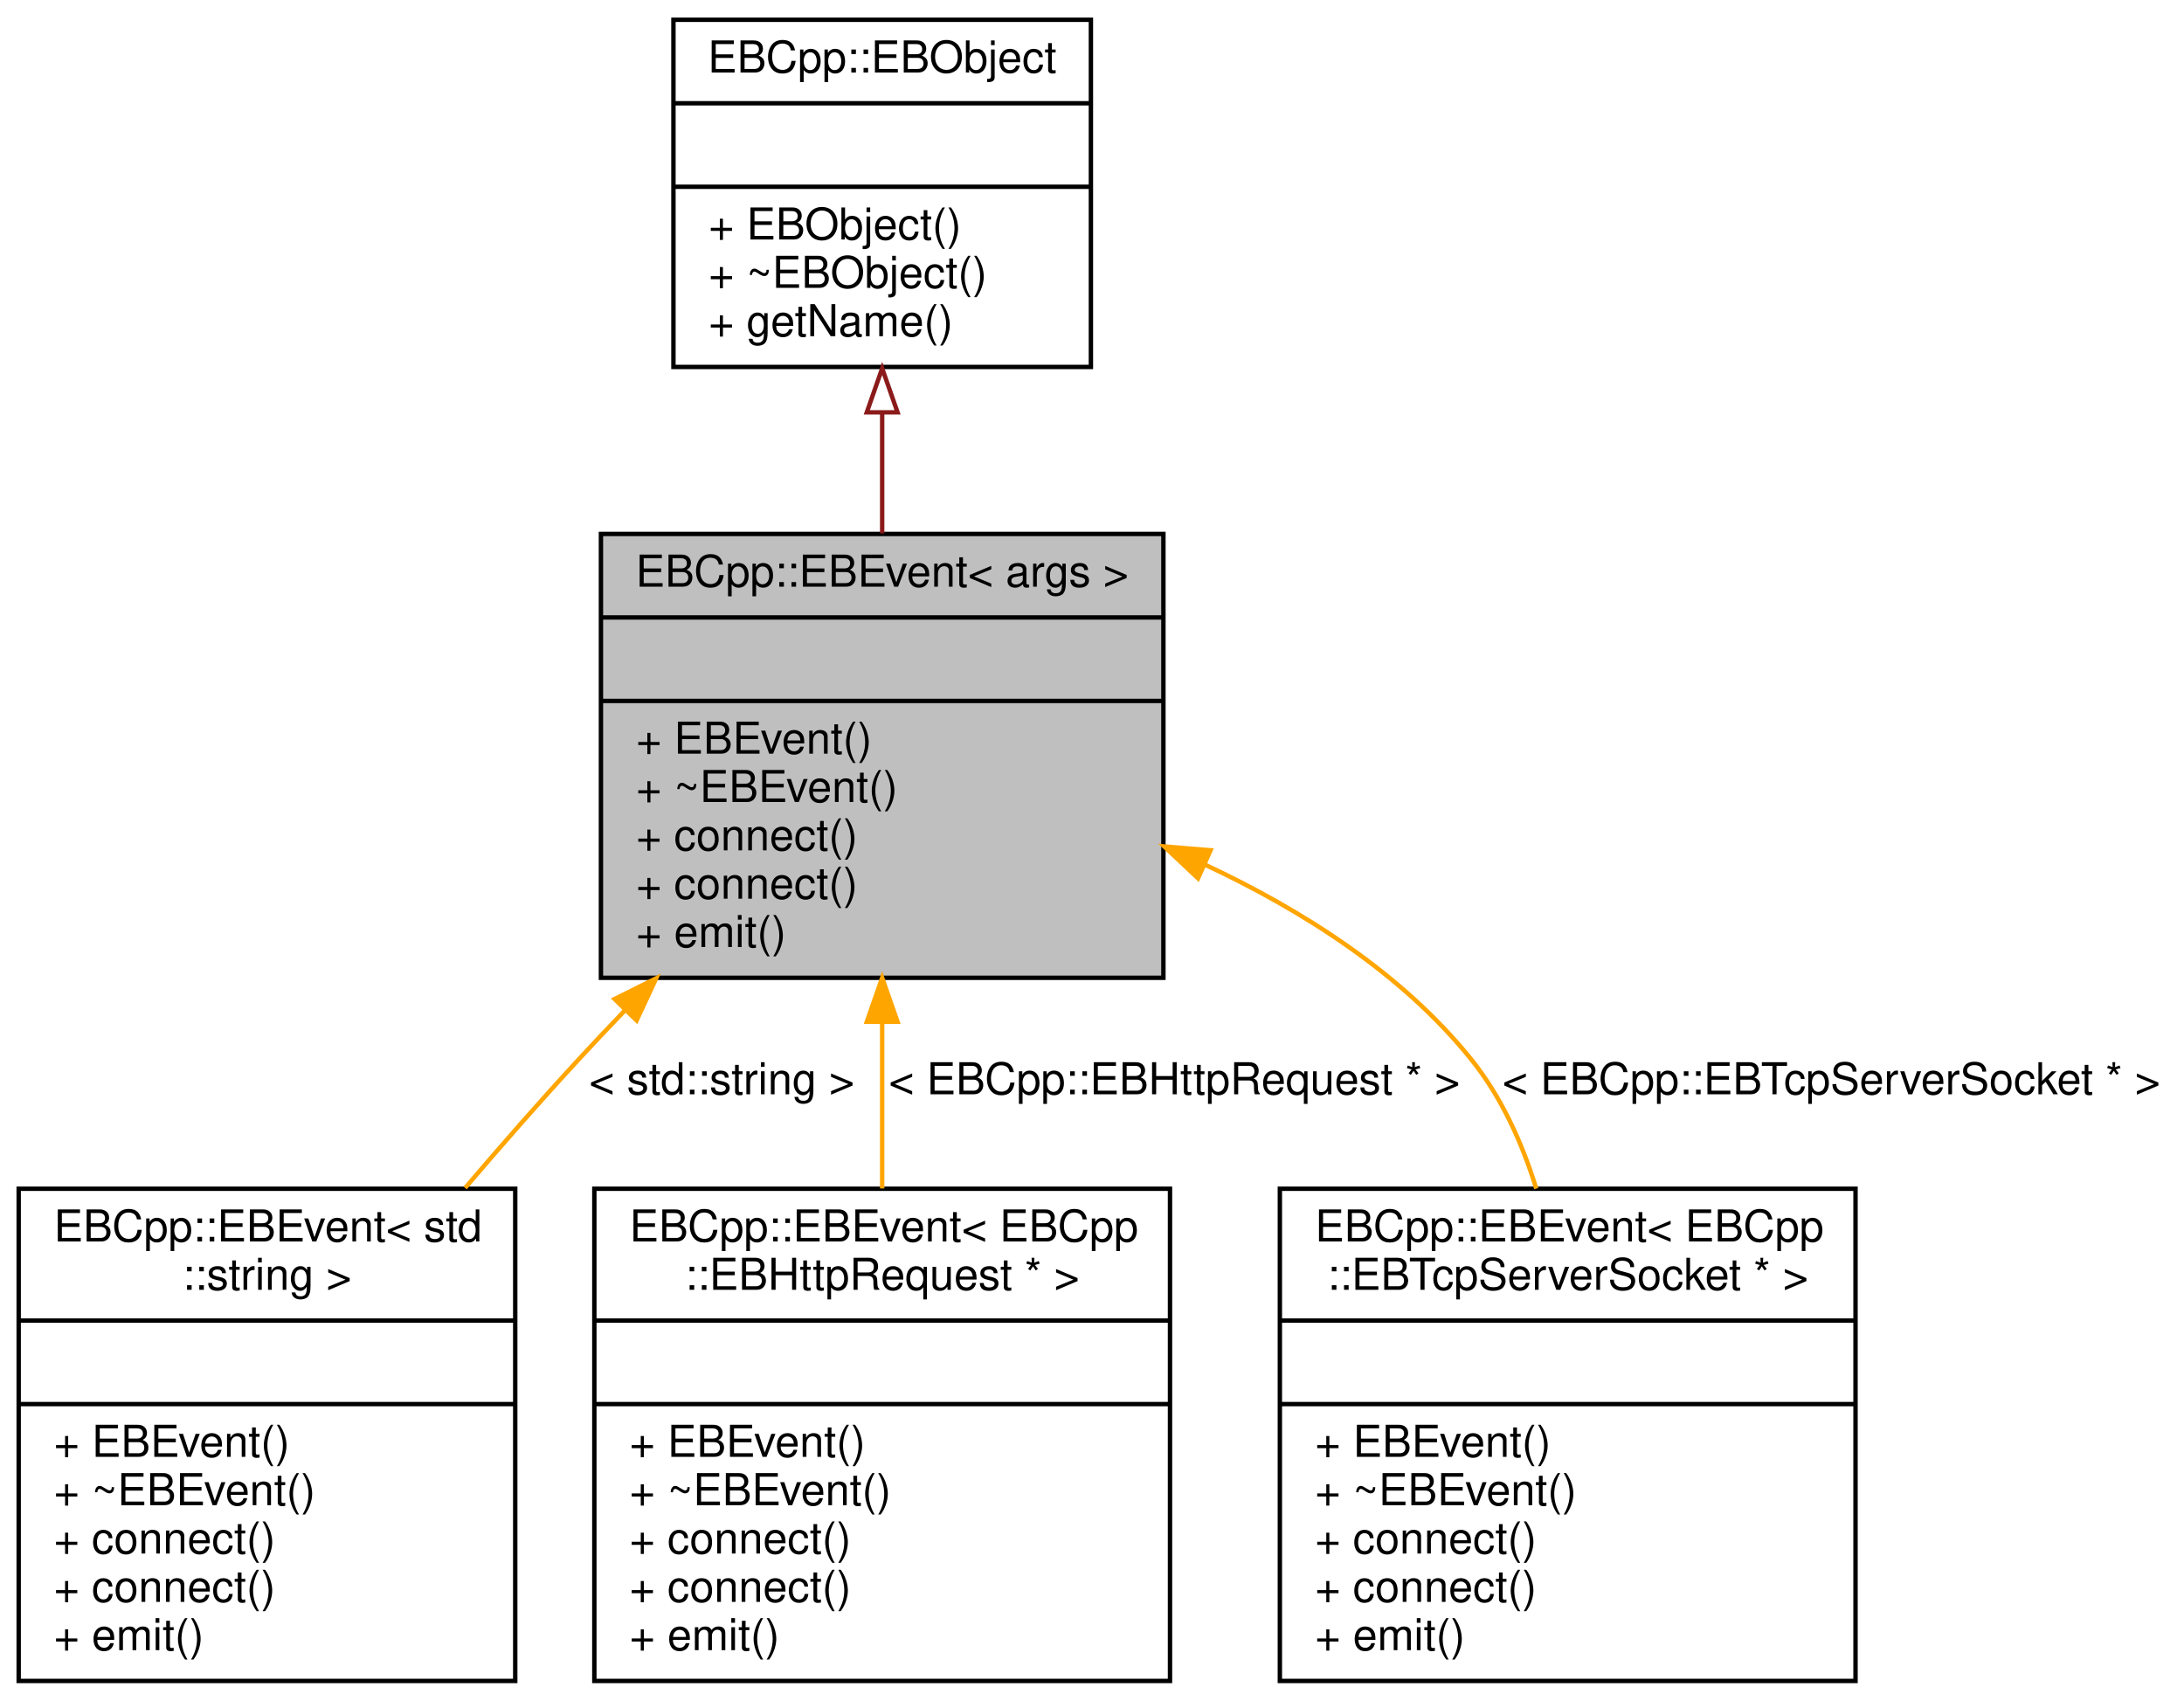
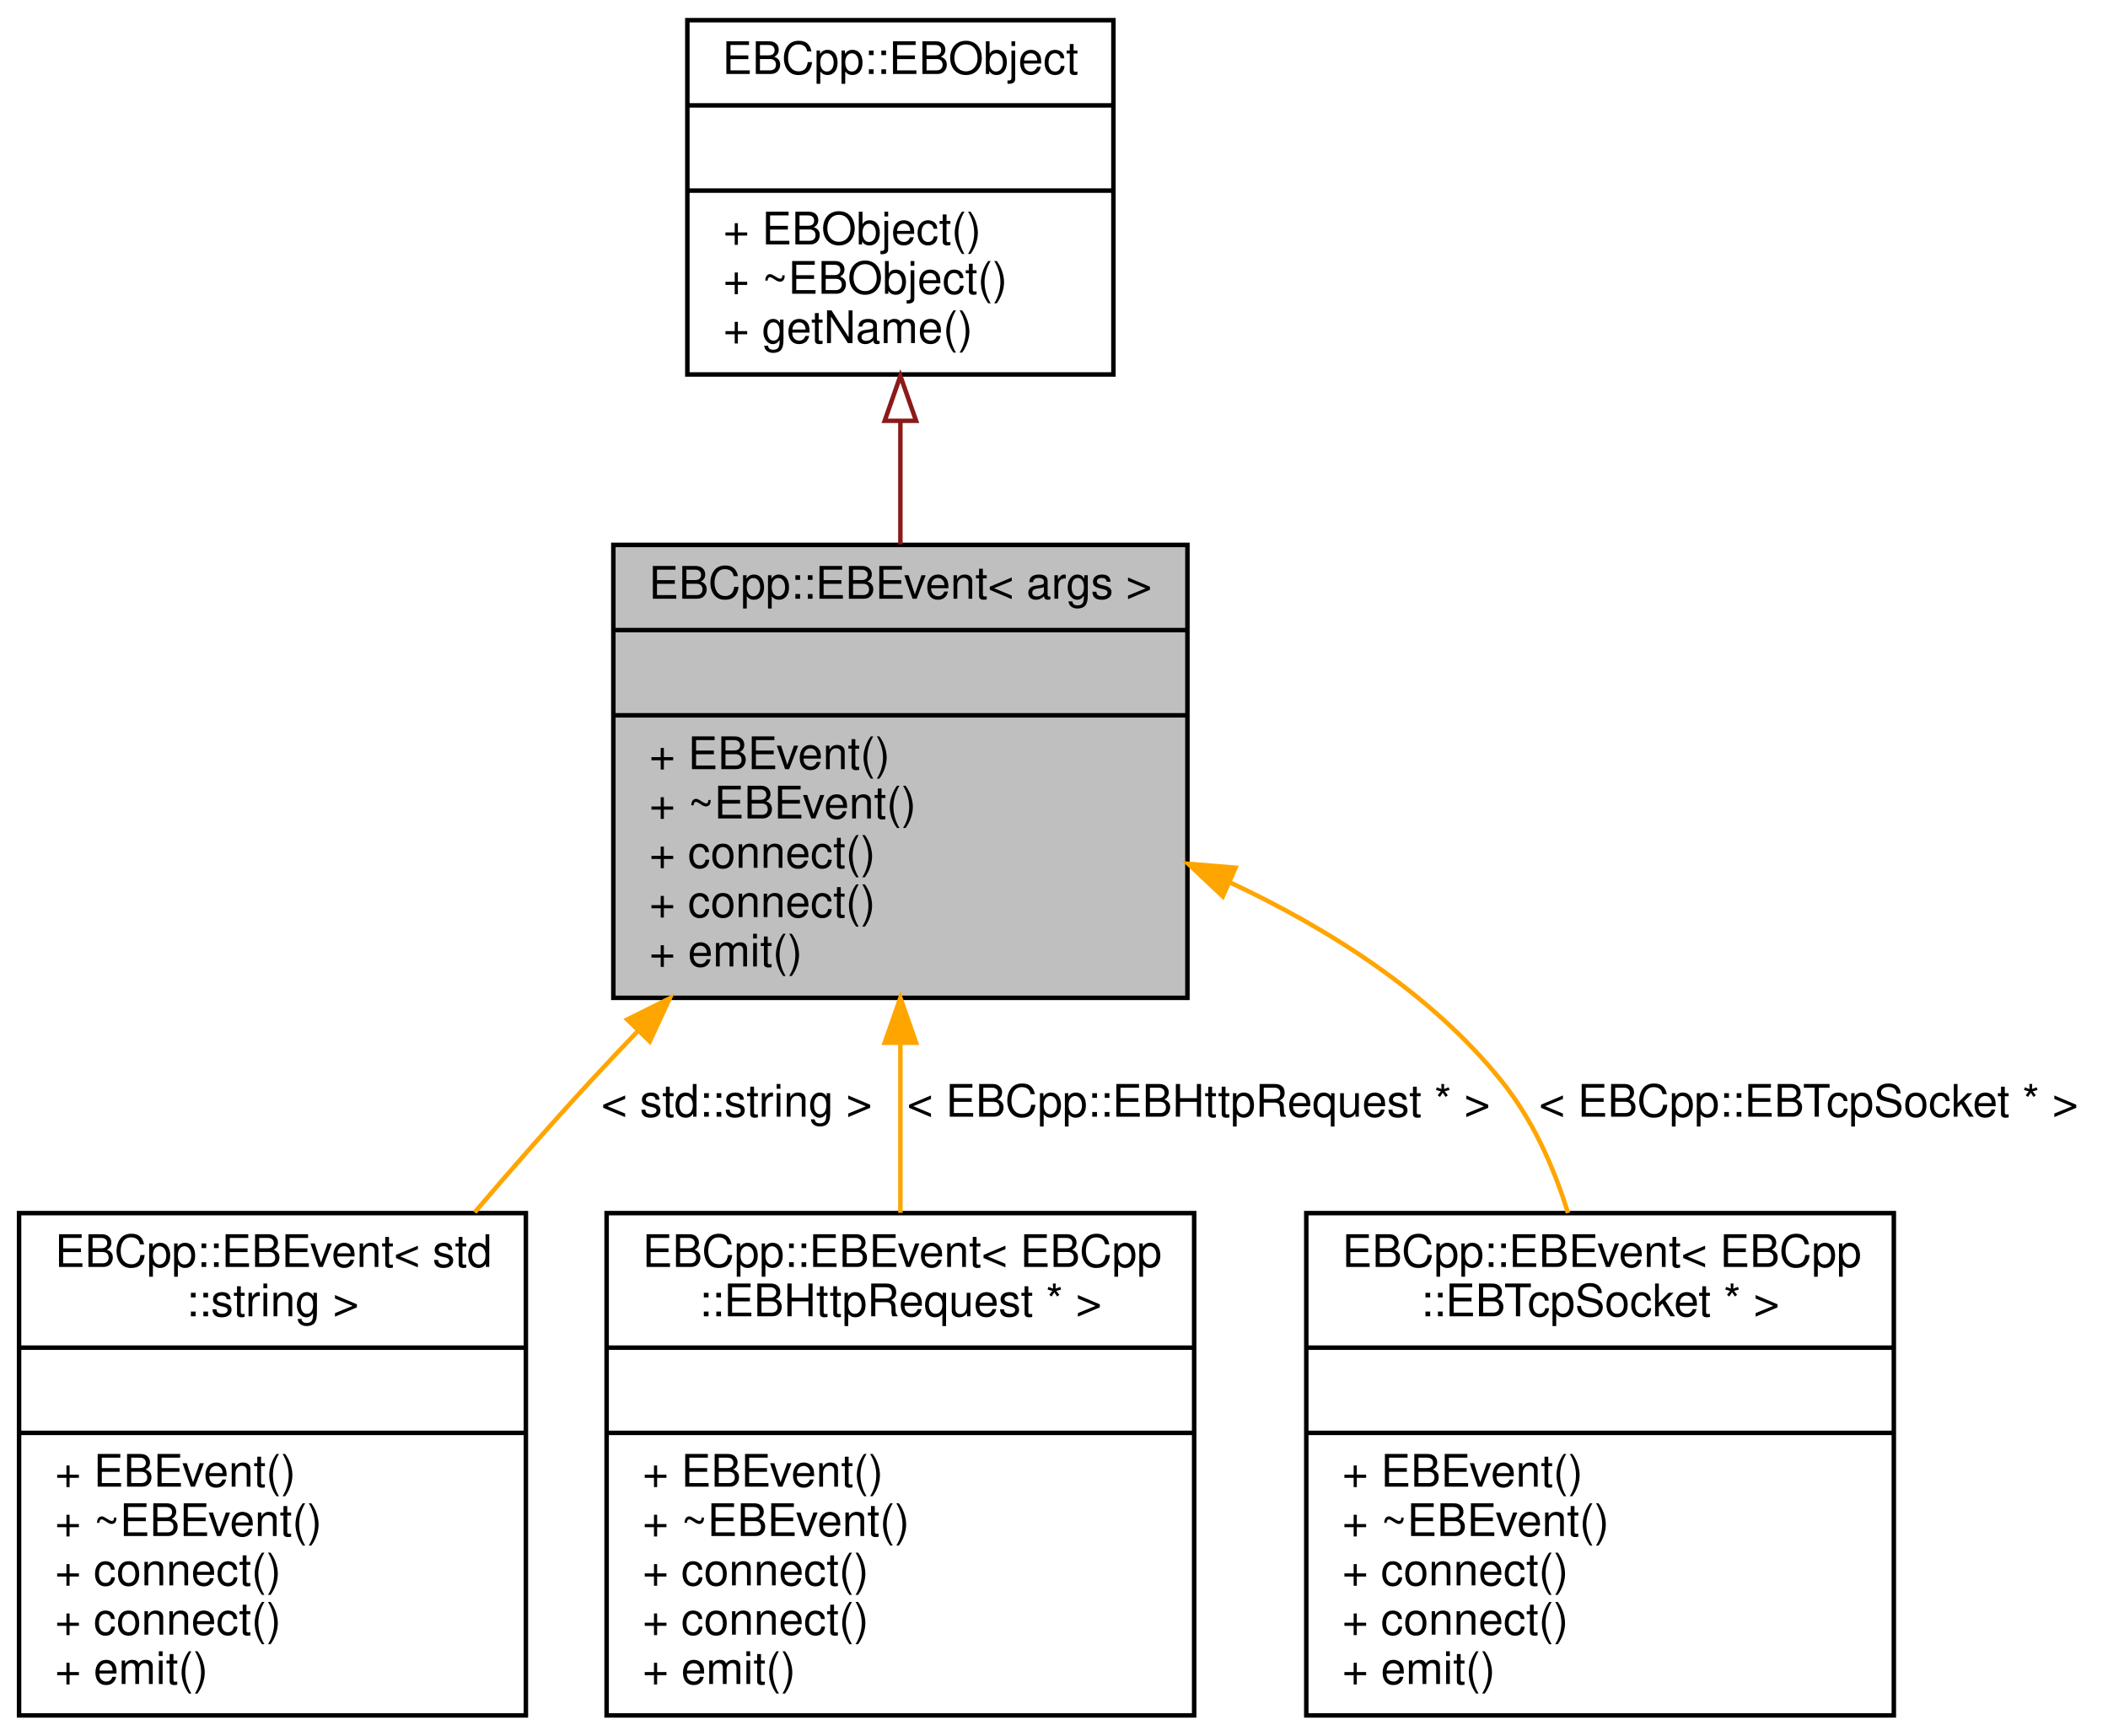
- <svg xmlns="http://www.w3.org/2000/svg" xmlns:xlink="http://www.w3.org/1999/xlink" width="497pt" height="387pt" viewBox="0.00 0.00 496.50 387.00">
+ <svg xmlns="http://www.w3.org/2000/svg" xmlns:xlink="http://www.w3.org/1999/xlink" width="470pt" height="387pt" viewBox="0.00 0.00 469.50 387.00">
  <g id="graph0" class="graph" transform="scale(1 1) rotate(0) translate(4 383)">
    <g id="node1" class="node">
      <g id="a_node1">
        <a xlink:title="This objects handles an event.">
          <polygon fill="#bfbfbf" stroke="black" points="132.5,-160.5 132.5,-261.5 260.5,-261.5 260.5,-160.5 132.5,-160.5" />
          <text text-anchor="middle" x="196.5" y="-249.5" font-family="Helvetica,sans-Serif" font-size="10.00">EBCpp::EBEvent&lt; args &gt;</text>
          <polyline fill="none" stroke="black" points="132.5,-242.5 260.5,-242.5 " />
          <text text-anchor="middle" x="196.5" y="-230.5" font-family="Helvetica,sans-Serif" font-size="10.00"> </text>
          <polyline fill="none" stroke="black" points="132.5,-223.5 260.5,-223.5 " />
          <text text-anchor="start" x="140.5" y="-211.5" font-family="Helvetica,sans-Serif" font-size="10.00">+ EBEvent()</text>
          <text text-anchor="start" x="140.5" y="-200.5" font-family="Helvetica,sans-Serif" font-size="10.00">+ ~EBEvent()</text>
          <text text-anchor="start" x="140.5" y="-189.5" font-family="Helvetica,sans-Serif" font-size="10.00">+ connect()</text>
          <text text-anchor="start" x="140.5" y="-178.5" font-family="Helvetica,sans-Serif" font-size="10.00">+ connect()</text>
          <text text-anchor="start" x="140.5" y="-167.5" font-family="Helvetica,sans-Serif" font-size="10.00">+ emit()</text>
        </a>
      </g>
    </g>
    <g id="node3" class="node">
      <g id="a_node3">
        <a xlink:href="class_e_b_cpp_1_1_e_b_event.html" target="_top" xlink:title=" ">
          <polygon fill="none" stroke="black" points="0,-0.5 0,-112.5 113,-112.5 113,-0.5 0,-0.5" />
          <text text-anchor="start" x="8" y="-100.5" font-family="Helvetica,sans-Serif" font-size="10.00">EBCpp::EBEvent&lt; std</text>
          <text text-anchor="middle" x="56.5" y="-89.5" font-family="Helvetica,sans-Serif" font-size="10.00">::string &gt;</text>
          <polyline fill="none" stroke="black" points="0,-82.5 113,-82.5 " />
          <text text-anchor="middle" x="56.5" y="-70.5" font-family="Helvetica,sans-Serif" font-size="10.00"> </text>
          <polyline fill="none" stroke="black" points="0,-63.5 113,-63.5 " />
          <text text-anchor="start" x="8" y="-51.5" font-family="Helvetica,sans-Serif" font-size="10.00">+ EBEvent()</text>
          <text text-anchor="start" x="8" y="-40.5" font-family="Helvetica,sans-Serif" font-size="10.00">+ ~EBEvent()</text>
          <text text-anchor="start" x="8" y="-29.5" font-family="Helvetica,sans-Serif" font-size="10.00">+ connect()</text>
          <text text-anchor="start" x="8" y="-18.5" font-family="Helvetica,sans-Serif" font-size="10.00">+ connect()</text>
          <text text-anchor="start" x="8" y="-7.5" font-family="Helvetica,sans-Serif" font-size="10.00">+ emit()</text>
        </a>
      </g>
    </g>
    <g id="edge2" class="edge">
      <path fill="none" stroke="orange" d="M138.07,-153.2C134.46,-149.44 130.91,-145.69 127.5,-142 118.92,-132.71 110.04,-122.59 101.6,-112.69" />
      <polygon fill="orange" stroke="orange" points="135.6,-155.67 145.08,-160.39 140.62,-150.79 135.6,-155.67" />
      <text text-anchor="middle" x="160" y="-134" font-family="Helvetica,sans-Serif" font-size="10.00"> &lt; std::string &gt;</text>
    </g>
    <g id="node4" class="node">
      <g id="a_node4">
        <a xlink:href="class_e_b_cpp_1_1_e_b_event.html" target="_top" xlink:title=" ">
          <polygon fill="none" stroke="black" points="131,-0.5 131,-112.5 262,-112.5 262,-0.5 131,-0.5" />
          <text text-anchor="start" x="139" y="-100.5" font-family="Helvetica,sans-Serif" font-size="10.00">EBCpp::EBEvent&lt; EBCpp</text>
          <text text-anchor="middle" x="196.5" y="-89.5" font-family="Helvetica,sans-Serif" font-size="10.00">::EBHttpRequest * &gt;</text>
          <polyline fill="none" stroke="black" points="131,-82.5 262,-82.5 " />
          <text text-anchor="middle" x="196.5" y="-70.5" font-family="Helvetica,sans-Serif" font-size="10.00"> </text>
          <polyline fill="none" stroke="black" points="131,-63.5 262,-63.5 " />
          <text text-anchor="start" x="139" y="-51.5" font-family="Helvetica,sans-Serif" font-size="10.00">+ EBEvent()</text>
          <text text-anchor="start" x="139" y="-40.5" font-family="Helvetica,sans-Serif" font-size="10.00">+ ~EBEvent()</text>
          <text text-anchor="start" x="139" y="-29.5" font-family="Helvetica,sans-Serif" font-size="10.00">+ connect()</text>
          <text text-anchor="start" x="139" y="-18.5" font-family="Helvetica,sans-Serif" font-size="10.00">+ connect()</text>
          <text text-anchor="start" x="139" y="-7.5" font-family="Helvetica,sans-Serif" font-size="10.00">+ emit()</text>
        </a>
      </g>
    </g>
    <g id="edge3" class="edge">
      <path fill="none" stroke="orange" d="M196.5,-150.24C196.5,-137.83 196.5,-124.8 196.5,-112.57" />
      <polygon fill="orange" stroke="orange" points="193,-150.49 196.5,-160.49 200,-150.49 193,-150.49" />
      <text text-anchor="middle" x="263" y="-134" font-family="Helvetica,sans-Serif" font-size="10.00"> &lt; EBCpp::EBHttpRequest * &gt;</text>
    </g>
    <g id="node5" class="node">
      <g id="a_node5">
        <a xlink:href="class_e_b_cpp_1_1_e_b_event.html" target="_top" xlink:title=" ">
          <polygon fill="none" stroke="black" points="287,-0.5 287,-112.5 418,-112.5 418,-0.5 287,-0.5" />
          <text text-anchor="start" x="295" y="-100.5" font-family="Helvetica,sans-Serif" font-size="10.00">EBCpp::EBEvent&lt; EBCpp</text>
-           <text text-anchor="middle" x="352.5" y="-89.5" font-family="Helvetica,sans-Serif" font-size="10.00">::EBTcpServerSocket * &gt;</text>
+           <text text-anchor="middle" x="352.5" y="-89.5" font-family="Helvetica,sans-Serif" font-size="10.00">::EBTcpSocket * &gt;</text>
          <polyline fill="none" stroke="black" points="287,-82.5 418,-82.5 " />
          <text text-anchor="middle" x="352.5" y="-70.5" font-family="Helvetica,sans-Serif" font-size="10.00"> </text>
          <polyline fill="none" stroke="black" points="287,-63.5 418,-63.5 " />
          <text text-anchor="start" x="295" y="-51.5" font-family="Helvetica,sans-Serif" font-size="10.00">+ EBEvent()</text>
          <text text-anchor="start" x="295" y="-40.5" font-family="Helvetica,sans-Serif" font-size="10.00">+ ~EBEvent()</text>
          <text text-anchor="start" x="295" y="-29.5" font-family="Helvetica,sans-Serif" font-size="10.00">+ connect()</text>
          <text text-anchor="start" x="295" y="-18.5" font-family="Helvetica,sans-Serif" font-size="10.00">+ connect()</text>
          <text text-anchor="start" x="295" y="-7.5" font-family="Helvetica,sans-Serif" font-size="10.00">+ emit()</text>
        </a>
      </g>
    </g>
    <g id="edge4" class="edge">
      <path fill="none" stroke="orange" d="M269.83,-186.31C292.12,-175.89 314.82,-161.47 330.5,-142 337.35,-133.5 342.08,-123.1 345.35,-112.53" />
      <polygon fill="orange" stroke="orange" points="268.38,-183.13 260.67,-190.39 271.23,-189.52 268.38,-183.13" />
-       <text text-anchor="middle" x="412.5" y="-134" font-family="Helvetica,sans-Serif" font-size="10.00"> &lt; EBCpp::EBTcpServerSocket * &gt;</text>
+       <text text-anchor="middle" x="399" y="-134" font-family="Helvetica,sans-Serif" font-size="10.00"> &lt; EBCpp::EBTcpSocket * &gt;</text>
    </g>
    <g id="node2" class="node">
      <g id="a_node2">
        <a xlink:href="class_e_b_cpp_1_1_e_b_object.html" target="_top" xlink:title="The core object. Every object from EBCpp must inherit this.">
          <polygon fill="none" stroke="black" points="149,-299.5 149,-378.5 244,-378.5 244,-299.5 149,-299.5" />
          <text text-anchor="middle" x="196.5" y="-366.5" font-family="Helvetica,sans-Serif" font-size="10.00">EBCpp::EBObject</text>
          <polyline fill="none" stroke="black" points="149,-359.5 244,-359.5 " />
          <text text-anchor="middle" x="196.5" y="-347.5" font-family="Helvetica,sans-Serif" font-size="10.00"> </text>
          <polyline fill="none" stroke="black" points="149,-340.5 244,-340.5 " />
          <text text-anchor="start" x="157" y="-328.5" font-family="Helvetica,sans-Serif" font-size="10.00">+ EBObject()</text>
          <text text-anchor="start" x="157" y="-317.5" font-family="Helvetica,sans-Serif" font-size="10.00">+ ~EBObject()</text>
          <text text-anchor="start" x="157" y="-306.5" font-family="Helvetica,sans-Serif" font-size="10.00">+ getName()</text>
        </a>
      </g>
    </g>
    <g id="edge1" class="edge">
      <path fill="none" stroke="#8b1a1a" d="M196.5,-288.89C196.5,-279.94 196.5,-270.6 196.5,-261.63" />
      <polygon fill="none" stroke="#8b1a1a" points="193,-289.17 196.5,-299.17 200,-289.17 193,-289.17" />
    </g>
  </g>
</svg>
